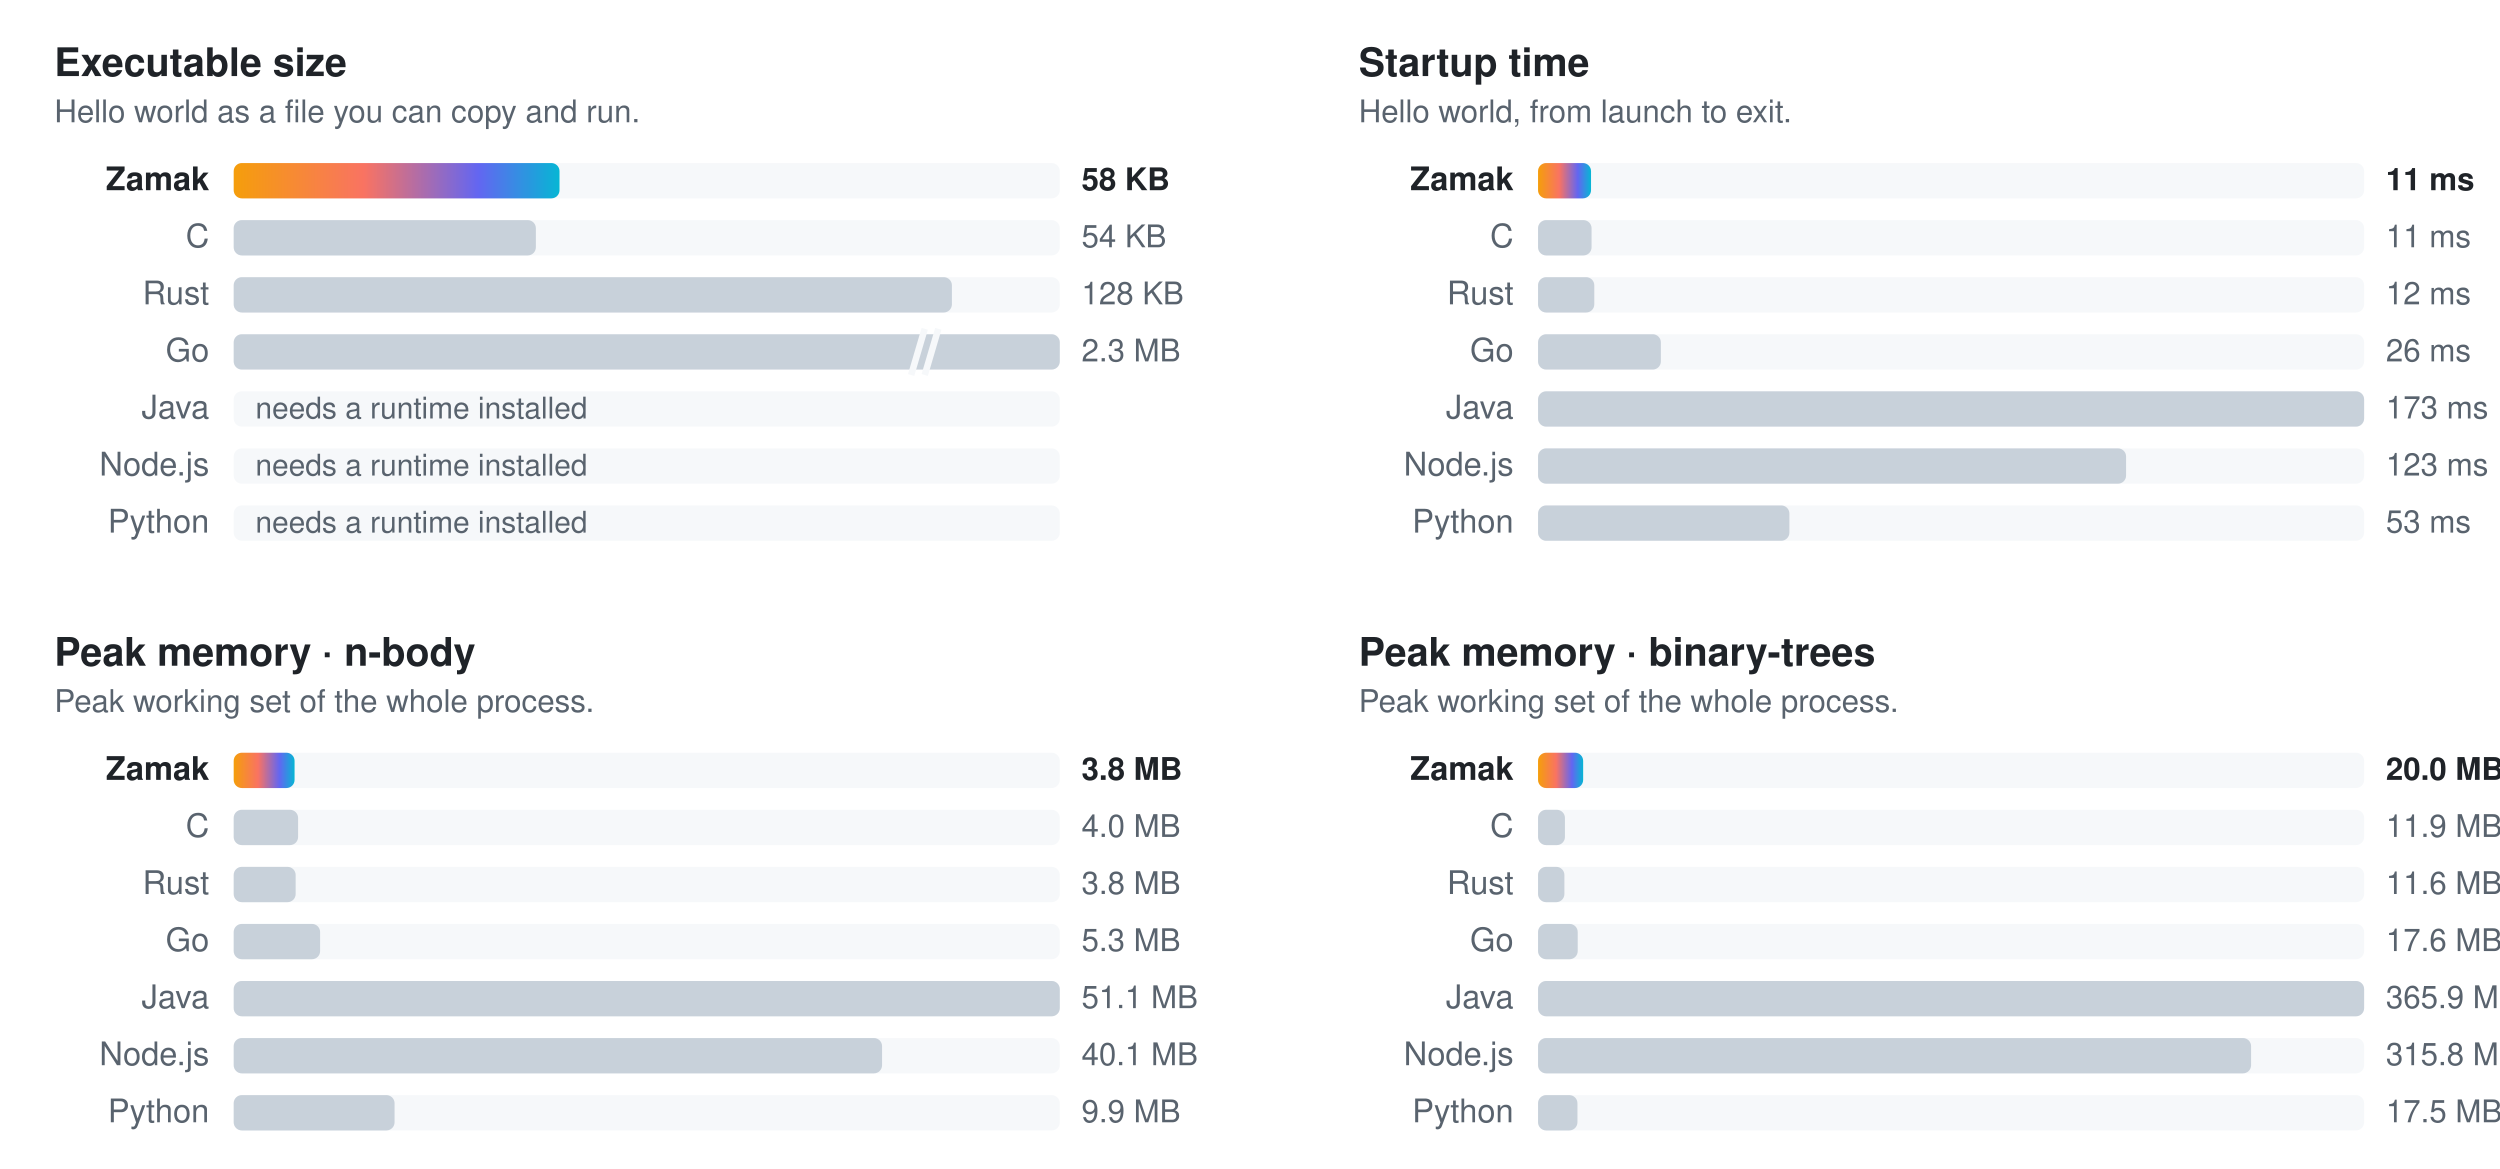
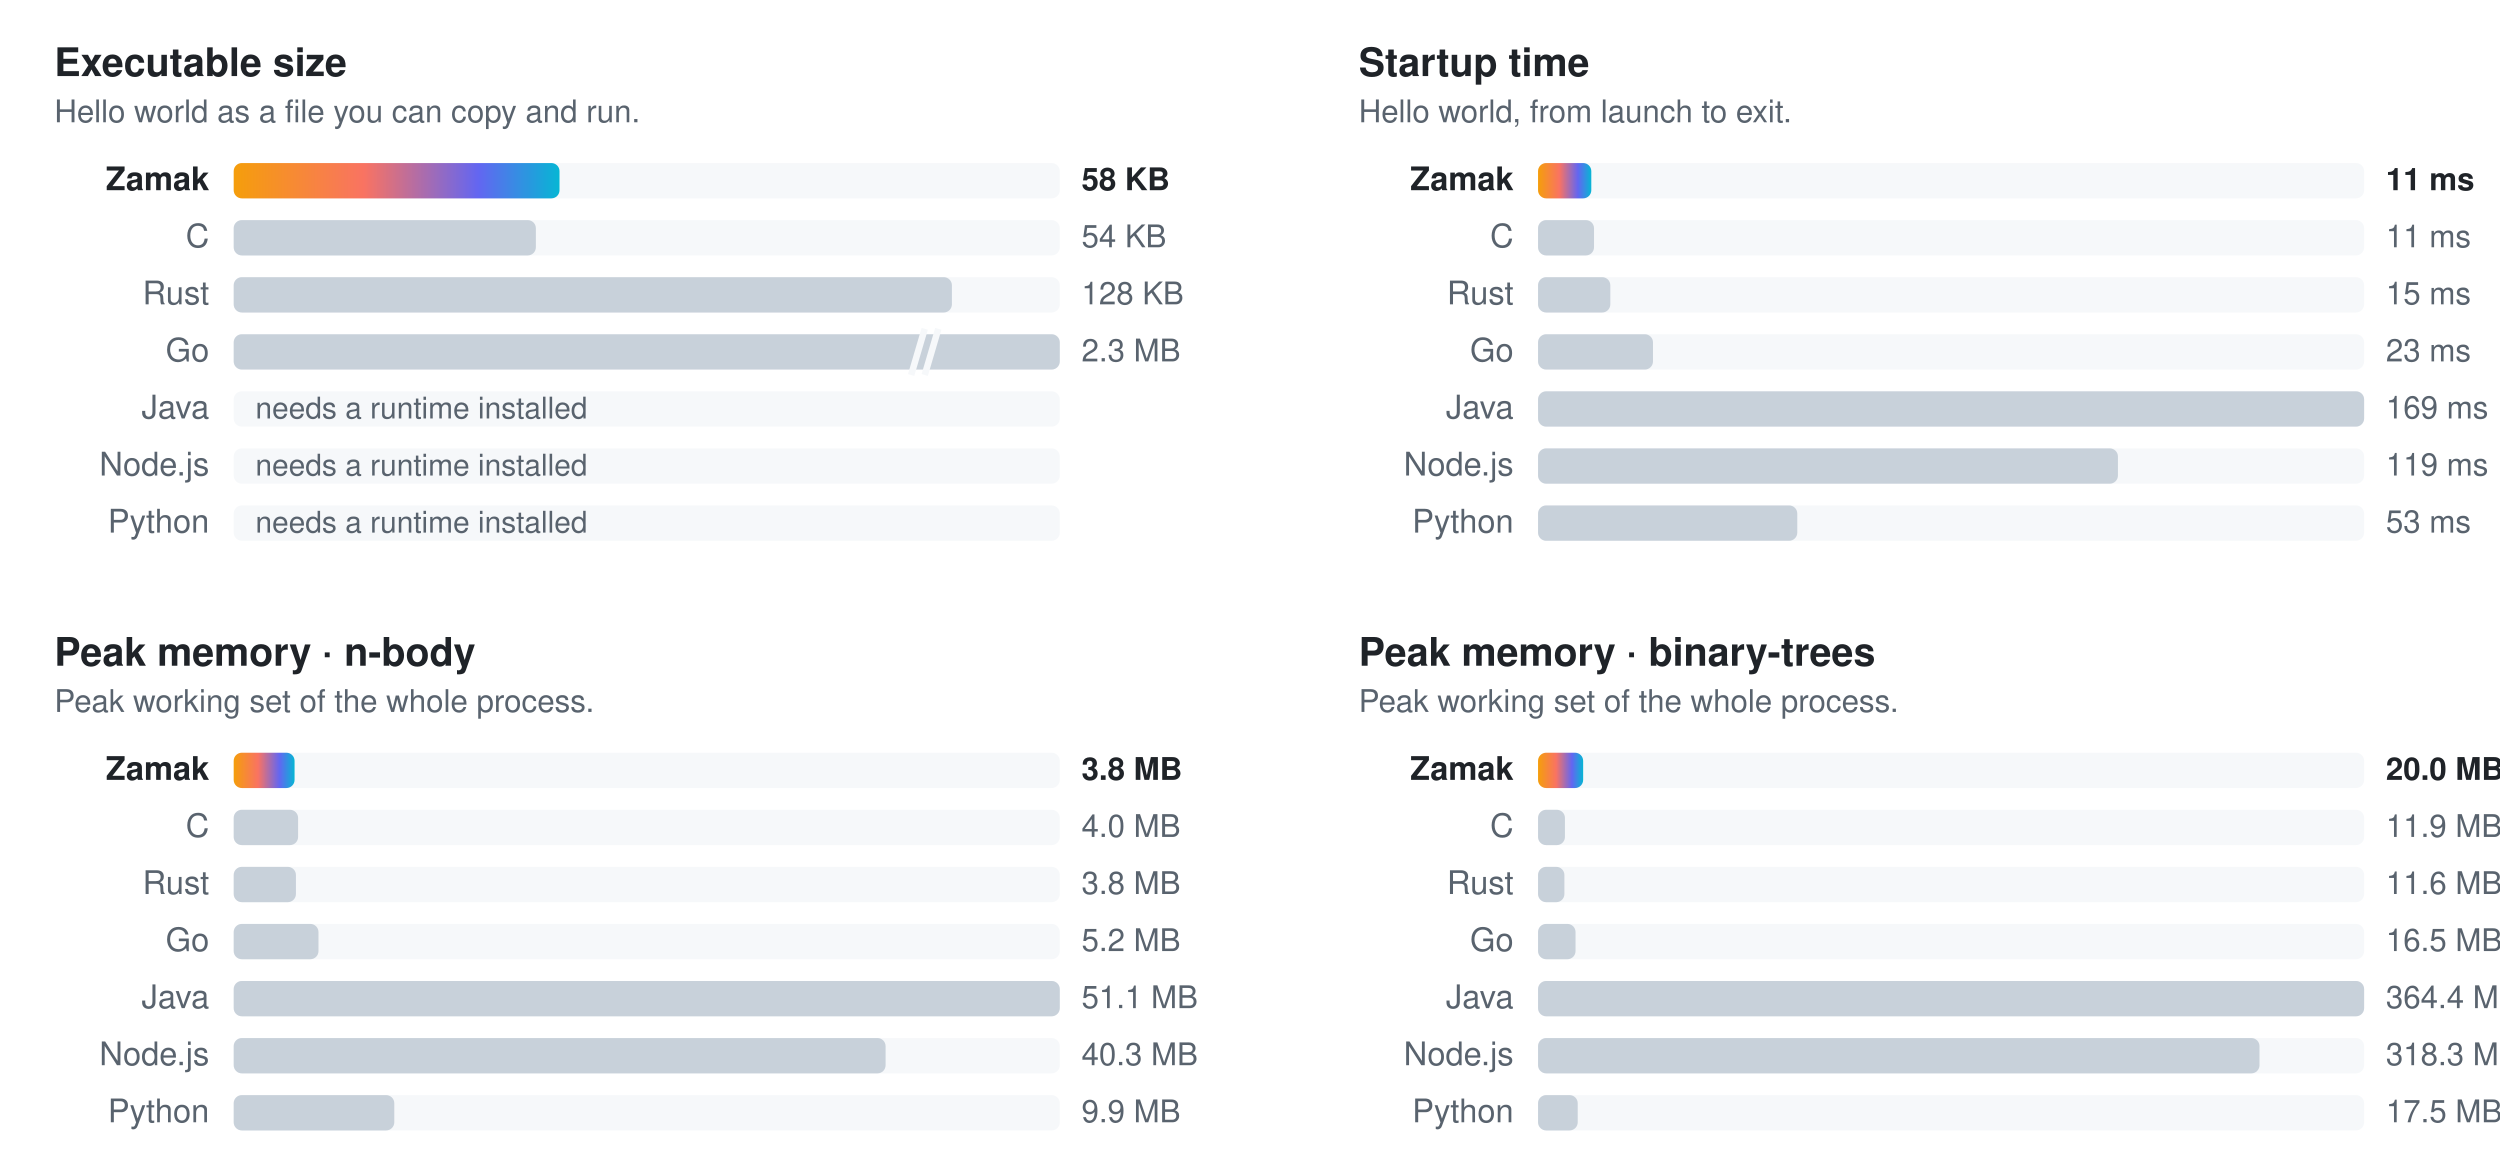
<svg xmlns="http://www.w3.org/2000/svg" viewBox="0 0 920 430" width="920" height="430" role="img" aria-label="Executable size, startup time, and peak memory of Zamak, C, Rust, Go, Java, Node.js, and Python" font-family="-apple-system, 'Segoe UI', Helvetica, Arial, sans-serif">
  <defs>
    <linearGradient id="brand" x1="0" x2="1" y1="0" y2="0">
      <stop offset="0" stop-color="#f59e0b" />
      <stop offset="0.4" stop-color="#f97362" />
      <stop offset="0.75" stop-color="#6366f1" />
      <stop offset="1" stop-color="#06b6d4" />
    </linearGradient>
  </defs>
  <text x="20" y="28" font-size="14.5" font-weight="600" fill="#1f2328">Executable size</text>
  <text x="20" y="45" font-size="11.5" fill="#59636e">Hello world as a file you can copy and run.</text>
  <text x="77" y="70" font-size="12" text-anchor="end" font-weight="600" fill="#1f2328">Zamak</text>
  <rect x="86" y="60" width="304" height="13" rx="3" fill="#f6f8fa" />
  <rect x="86" y="60" width="119.9" height="13" rx="3" fill="url(#brand)" />
  <text x="398" y="70" font-size="11.5" font-weight="600" fill="#1f2328">58 KB</text>
  <text x="77" y="91" font-size="12" text-anchor="end" font-weight="400" fill="#59636e">C</text>
  <rect x="86" y="81" width="304" height="13" rx="3" fill="#f6f8fa" />
  <rect x="86" y="81" width="111.2" height="13" rx="3" fill="#c8d1da" />
  <text x="398" y="91" font-size="11.5" font-weight="400" fill="#59636e">54 KB</text>
  <text x="77" y="112" font-size="12" text-anchor="end" font-weight="400" fill="#59636e">Rust</text>
  <rect x="86" y="102" width="304" height="13" rx="3" fill="#f6f8fa" />
  <rect x="86" y="102" width="264.3" height="13" rx="3" fill="#c8d1da" />
  <text x="398" y="112" font-size="11.5" font-weight="400" fill="#59636e">128 KB</text>
  <text x="77" y="133" font-size="12" text-anchor="end" font-weight="400" fill="#59636e">Go</text>
  <rect x="86" y="123" width="304" height="13" rx="3" fill="#f6f8fa" />
  <rect x="86" y="123" width="304.0" height="13" rx="3" fill="#c8d1da" />
  <path d="M335.3 138 l5 -17" stroke="#f6f8fa" stroke-width="2.4" />
  <path d="M340.3 138 l5 -17" stroke="#f6f8fa" stroke-width="2.4" />
  <text x="398" y="133" font-size="11.5" font-weight="400" fill="#59636e">2.3 MB</text>
  <text x="77" y="154" font-size="12" text-anchor="end" font-weight="400" fill="#59636e">Java</text>
  <rect x="86" y="144" width="304" height="13" rx="3" fill="#f6f8fa" />
  <text x="94" y="154" font-size="11" fill="#59636e">needs a runtime installed</text>
  <text x="77" y="175" font-size="12" text-anchor="end" font-weight="400" fill="#59636e">Node.js</text>
  <rect x="86" y="165" width="304" height="13" rx="3" fill="#f6f8fa" />
  <text x="94" y="175" font-size="11" fill="#59636e">needs a runtime installed</text>
  <text x="77" y="196" font-size="12" text-anchor="end" font-weight="400" fill="#59636e">Python</text>
  <rect x="86" y="186" width="304" height="13" rx="3" fill="#f6f8fa" />
  <text x="94" y="196" font-size="11" fill="#59636e">needs a runtime installed</text>
  <text x="500" y="28" font-size="14.5" font-weight="600" fill="#1f2328">Startup time</text>
  <text x="500" y="45" font-size="11.5" fill="#59636e">Hello world, from launch to exit.</text>
  <text x="557" y="70" font-size="12" text-anchor="end" font-weight="600" fill="#1f2328">Zamak</text>
  <rect x="566" y="60" width="304" height="13" rx="3" fill="#f6f8fa" />
-   <rect x="566" y="60" width="19.5" height="13" rx="3" fill="url(#brand)" />
+   <rect x="566" y="60" width="19.6" height="13" rx="3" fill="url(#brand)" />
  <text x="878" y="70" font-size="11.5" font-weight="600" fill="#1f2328">11 ms</text>
  <text x="557" y="91" font-size="12" text-anchor="end" font-weight="400" fill="#59636e">C</text>
  <rect x="566" y="81" width="304" height="13" rx="3" fill="#f6f8fa" />
-   <rect x="566" y="81" width="19.7" height="13" rx="3" fill="#c8d1da" />
+   <rect x="566" y="81" width="20.6" height="13" rx="3" fill="#c8d1da" />
  <text x="878" y="91" font-size="11.5" font-weight="400" fill="#59636e">11 ms</text>
  <text x="557" y="112" font-size="12" text-anchor="end" font-weight="400" fill="#59636e">Rust</text>
  <rect x="566" y="102" width="304" height="13" rx="3" fill="#f6f8fa" />
-   <rect x="566" y="102" width="20.7" height="13" rx="3" fill="#c8d1da" />
-   <text x="878" y="112" font-size="11.5" font-weight="400" fill="#59636e">12 ms</text>
+   <rect x="566" y="102" width="26.6" height="13" rx="3" fill="#c8d1da" />
+   <text x="878" y="112" font-size="11.5" font-weight="400" fill="#59636e">15 ms</text>
  <text x="557" y="133" font-size="12" text-anchor="end" font-weight="400" fill="#59636e">Go</text>
  <rect x="566" y="123" width="304" height="13" rx="3" fill="#f6f8fa" />
-   <rect x="566" y="123" width="45.2" height="13" rx="3" fill="#c8d1da" />
-   <text x="878" y="133" font-size="11.5" font-weight="400" fill="#59636e">26 ms</text>
+   <rect x="566" y="123" width="42.3" height="13" rx="3" fill="#c8d1da" />
+   <text x="878" y="133" font-size="11.5" font-weight="400" fill="#59636e">23 ms</text>
  <text x="557" y="154" font-size="12" text-anchor="end" font-weight="400" fill="#59636e">Java</text>
  <rect x="566" y="144" width="304" height="13" rx="3" fill="#f6f8fa" />
  <rect x="566" y="144" width="304.0" height="13" rx="3" fill="#c8d1da" />
-   <text x="878" y="154" font-size="11.5" font-weight="400" fill="#59636e">173 ms</text>
+   <text x="878" y="154" font-size="11.5" font-weight="400" fill="#59636e">169 ms</text>
  <text x="557" y="175" font-size="12" text-anchor="end" font-weight="400" fill="#59636e">Node.js</text>
  <rect x="566" y="165" width="304" height="13" rx="3" fill="#f6f8fa" />
-   <rect x="566" y="165" width="216.4" height="13" rx="3" fill="#c8d1da" />
-   <text x="878" y="175" font-size="11.5" font-weight="400" fill="#59636e">123 ms</text>
+   <rect x="566" y="165" width="213.4" height="13" rx="3" fill="#c8d1da" />
+   <text x="878" y="175" font-size="11.5" font-weight="400" fill="#59636e">119 ms</text>
  <text x="557" y="196" font-size="12" text-anchor="end" font-weight="400" fill="#59636e">Python</text>
  <rect x="566" y="186" width="304" height="13" rx="3" fill="#f6f8fa" />
-   <rect x="566" y="186" width="92.5" height="13" rx="3" fill="#c8d1da" />
+   <rect x="566" y="186" width="95.4" height="13" rx="3" fill="#c8d1da" />
  <text x="878" y="196" font-size="11.5" font-weight="400" fill="#59636e">53 ms</text>
  <text x="20" y="245" font-size="14.5" font-weight="600" fill="#1f2328">Peak memory · n-body</text>
  <text x="20" y="262" font-size="11.5" fill="#59636e">Peak working set of the whole process.</text>
  <text x="77" y="287" font-size="12" text-anchor="end" font-weight="600" fill="#1f2328">Zamak</text>
  <rect x="86" y="277" width="304" height="13" rx="3" fill="#f6f8fa" />
  <rect x="86" y="277" width="22.4" height="13" rx="3" fill="url(#brand)" />
  <text x="398" y="287" font-size="11.5" font-weight="600" fill="#1f2328">3.8 MB</text>
  <text x="77" y="308" font-size="12" text-anchor="end" font-weight="400" fill="#59636e">C</text>
  <rect x="86" y="298" width="304" height="13" rx="3" fill="#f6f8fa" />
  <rect x="86" y="298" width="23.7" height="13" rx="3" fill="#c8d1da" />
  <text x="398" y="308" font-size="11.5" font-weight="400" fill="#59636e">4.0 MB</text>
  <text x="77" y="329" font-size="12" text-anchor="end" font-weight="400" fill="#59636e">Rust</text>
  <rect x="86" y="319" width="304" height="13" rx="3" fill="#f6f8fa" />
-   <rect x="86" y="319" width="22.8" height="13" rx="3" fill="#c8d1da" />
+   <rect x="86" y="319" width="22.9" height="13" rx="3" fill="#c8d1da" />
  <text x="398" y="329" font-size="11.5" font-weight="400" fill="#59636e">3.8 MB</text>
  <text x="77" y="350" font-size="12" text-anchor="end" font-weight="400" fill="#59636e">Go</text>
  <rect x="86" y="340" width="304" height="13" rx="3" fill="#f6f8fa" />
-   <rect x="86" y="340" width="31.8" height="13" rx="3" fill="#c8d1da" />
-   <text x="398" y="350" font-size="11.5" font-weight="400" fill="#59636e">5.3 MB</text>
+   <rect x="86" y="340" width="31.2" height="13" rx="3" fill="#c8d1da" />
+   <text x="398" y="350" font-size="11.5" font-weight="400" fill="#59636e">5.2 MB</text>
  <text x="77" y="371" font-size="12" text-anchor="end" font-weight="400" fill="#59636e">Java</text>
  <rect x="86" y="361" width="304" height="13" rx="3" fill="#f6f8fa" />
  <rect x="86" y="361" width="304.0" height="13" rx="3" fill="#c8d1da" />
  <text x="398" y="371" font-size="11.5" font-weight="400" fill="#59636e">51.1 MB</text>
  <text x="77" y="392" font-size="12" text-anchor="end" font-weight="400" fill="#59636e">Node.js</text>
  <rect x="86" y="382" width="304" height="13" rx="3" fill="#f6f8fa" />
-   <rect x="86" y="382" width="238.6" height="13" rx="3" fill="#c8d1da" />
-   <text x="398" y="392" font-size="11.5" font-weight="400" fill="#59636e">40.1 MB</text>
+   <rect x="86" y="382" width="239.9" height="13" rx="3" fill="#c8d1da" />
+   <text x="398" y="392" font-size="11.5" font-weight="400" fill="#59636e">40.3 MB</text>
  <text x="77" y="413" font-size="12" text-anchor="end" font-weight="400" fill="#59636e">Python</text>
  <rect x="86" y="403" width="304" height="13" rx="3" fill="#f6f8fa" />
-   <rect x="86" y="403" width="59.2" height="13" rx="3" fill="#c8d1da" />
+   <rect x="86" y="403" width="59.1" height="13" rx="3" fill="#c8d1da" />
  <text x="398" y="413" font-size="11.5" font-weight="400" fill="#59636e">9.9 MB</text>
  <text x="500" y="245" font-size="14.5" font-weight="600" fill="#1f2328">Peak memory · binary-trees</text>
  <text x="500" y="262" font-size="11.5" fill="#59636e">Peak working set of the whole process.</text>
  <text x="557" y="287" font-size="12" text-anchor="end" font-weight="600" fill="#1f2328">Zamak</text>
  <rect x="566" y="277" width="304" height="13" rx="3" fill="#f6f8fa" />
  <rect x="566" y="277" width="16.6" height="13" rx="3" fill="url(#brand)" />
  <text x="878" y="287" font-size="11.5" font-weight="600" fill="#1f2328">20.0 MB</text>
  <text x="557" y="308" font-size="12" text-anchor="end" font-weight="400" fill="#59636e">C</text>
  <rect x="566" y="298" width="304" height="13" rx="3" fill="#f6f8fa" />
  <rect x="566" y="298" width="9.9" height="13" rx="3" fill="#c8d1da" />
  <text x="878" y="308" font-size="11.5" font-weight="400" fill="#59636e">11.9 MB</text>
  <text x="557" y="329" font-size="12" text-anchor="end" font-weight="400" fill="#59636e">Rust</text>
  <rect x="566" y="319" width="304" height="13" rx="3" fill="#f6f8fa" />
  <rect x="566" y="319" width="9.7" height="13" rx="3" fill="#c8d1da" />
  <text x="878" y="329" font-size="11.5" font-weight="400" fill="#59636e">11.6 MB</text>
  <text x="557" y="350" font-size="12" text-anchor="end" font-weight="400" fill="#59636e">Go</text>
  <rect x="566" y="340" width="304" height="13" rx="3" fill="#f6f8fa" />
-   <rect x="566" y="340" width="14.6" height="13" rx="3" fill="#c8d1da" />
-   <text x="878" y="350" font-size="11.5" font-weight="400" fill="#59636e">17.6 MB</text>
+   <rect x="566" y="340" width="13.8" height="13" rx="3" fill="#c8d1da" />
+   <text x="878" y="350" font-size="11.5" font-weight="400" fill="#59636e">16.5 MB</text>
  <text x="557" y="371" font-size="12" text-anchor="end" font-weight="400" fill="#59636e">Java</text>
  <rect x="566" y="361" width="304" height="13" rx="3" fill="#f6f8fa" />
  <rect x="566" y="361" width="304.0" height="13" rx="3" fill="#c8d1da" />
-   <text x="878" y="371" font-size="11.5" font-weight="400" fill="#59636e">365.9 MB</text>
+   <text x="878" y="371" font-size="11.5" font-weight="400" fill="#59636e">364.4 MB</text>
  <text x="557" y="392" font-size="12" text-anchor="end" font-weight="400" fill="#59636e">Node.js</text>
  <rect x="566" y="382" width="304" height="13" rx="3" fill="#f6f8fa" />
-   <rect x="566" y="382" width="262.4" height="13" rx="3" fill="#c8d1da" />
-   <text x="878" y="392" font-size="11.5" font-weight="400" fill="#59636e">315.8 MB</text>
+   <rect x="566" y="382" width="265.5" height="13" rx="3" fill="#c8d1da" />
+   <text x="878" y="392" font-size="11.5" font-weight="400" fill="#59636e">318.3 MB</text>
  <text x="557" y="413" font-size="12" text-anchor="end" font-weight="400" fill="#59636e">Python</text>
  <rect x="566" y="403" width="304" height="13" rx="3" fill="#f6f8fa" />
-   <rect x="566" y="403" width="14.5" height="13" rx="3" fill="#c8d1da" />
+   <rect x="566" y="403" width="14.6" height="13" rx="3" fill="#c8d1da" />
  <text x="878" y="413" font-size="11.5" font-weight="400" fill="#59636e">17.5 MB</text>
</svg>
